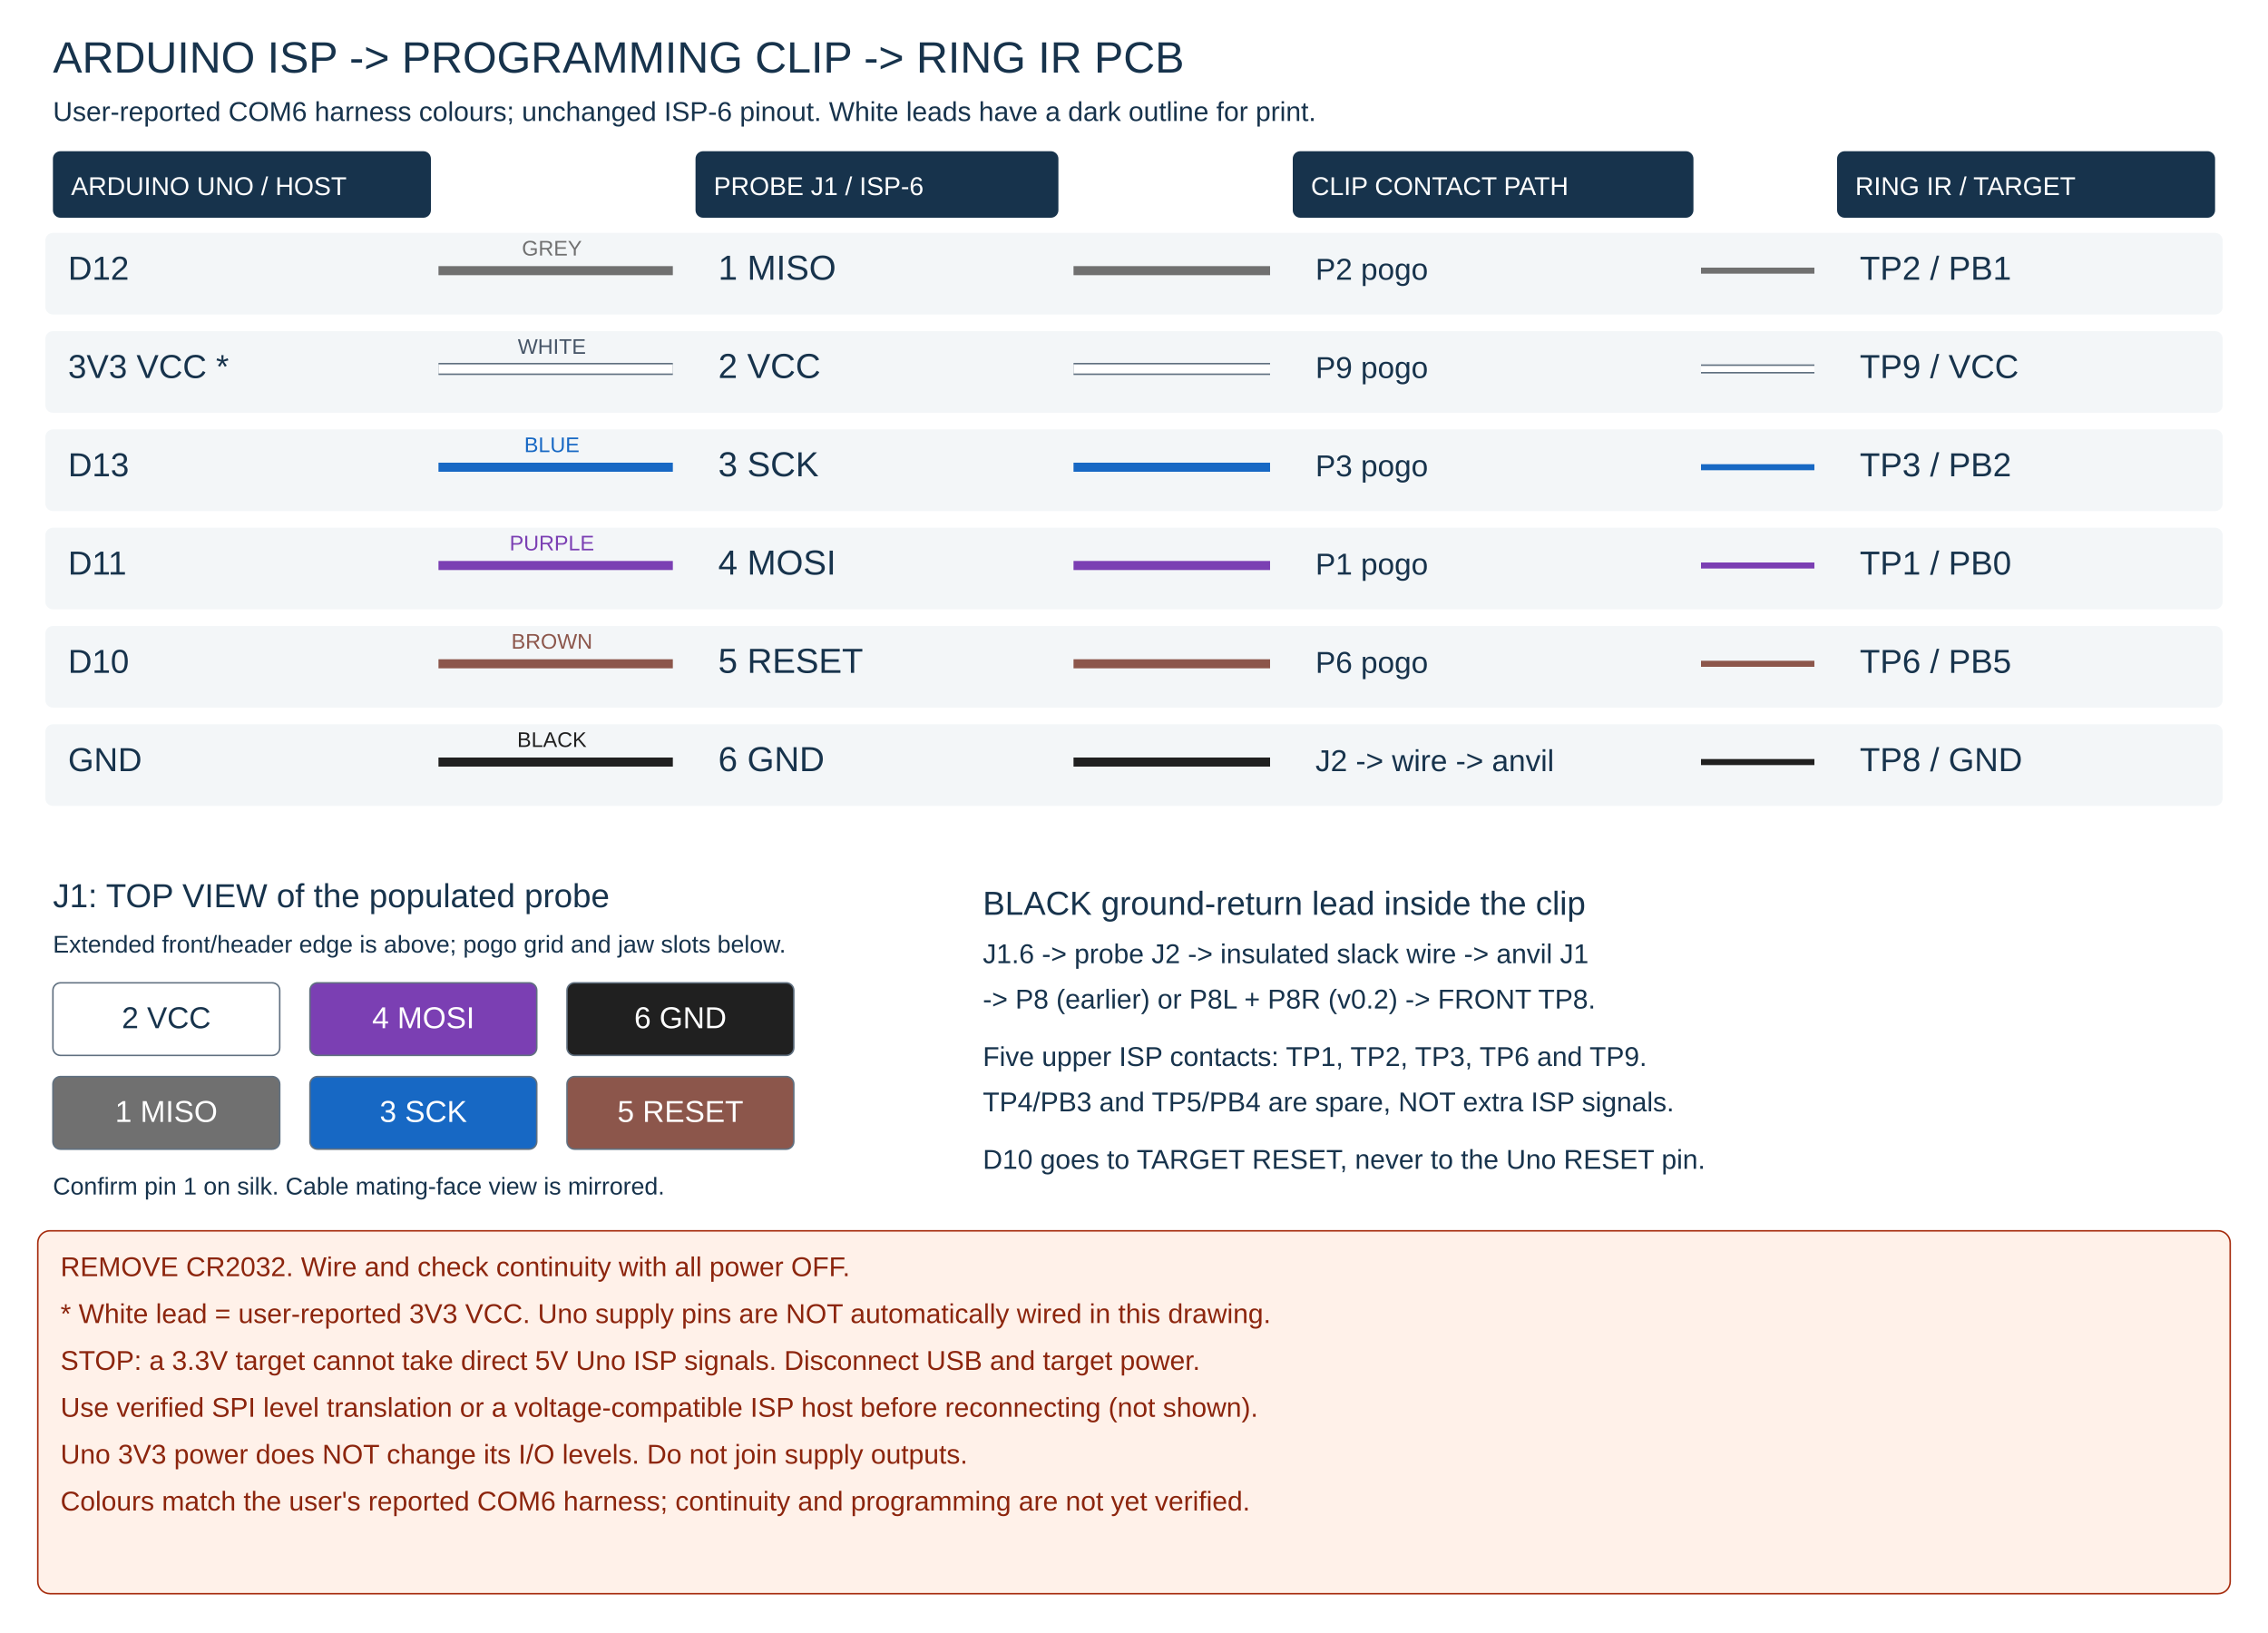
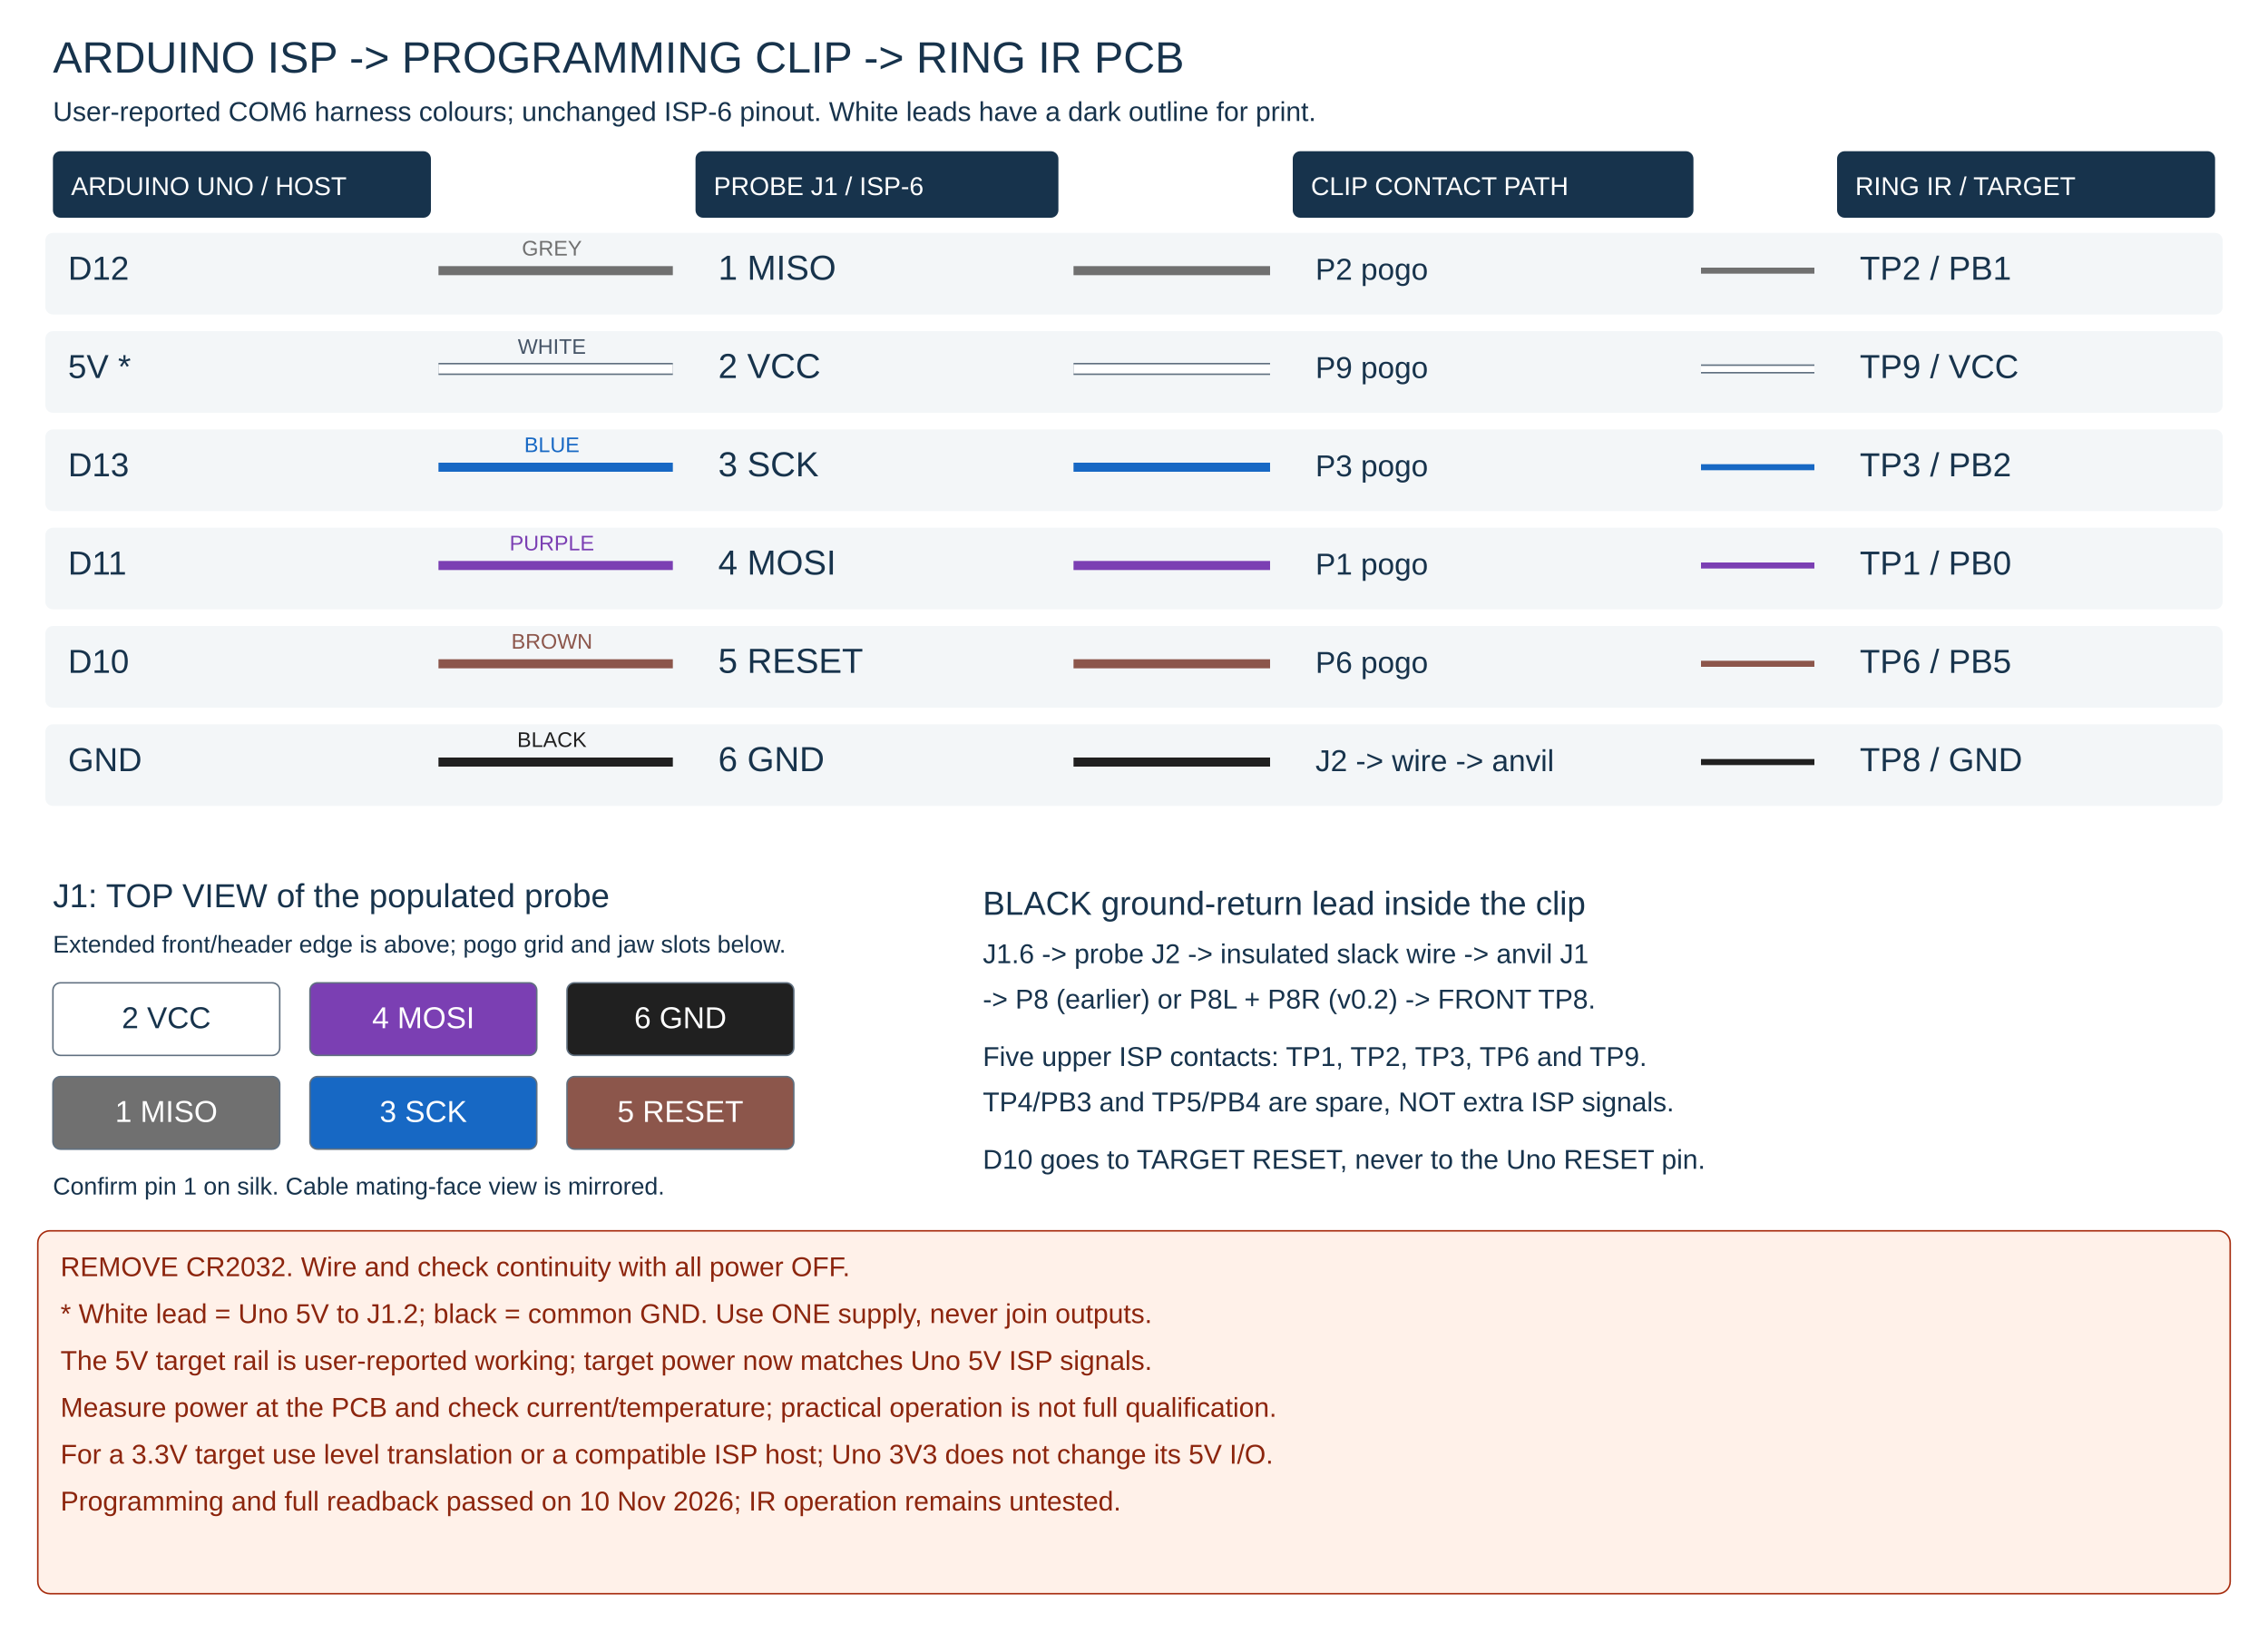
<svg xmlns="http://www.w3.org/2000/svg" width="1500" height="1080" viewBox="0 0 1500 1080">
  <rect width="1500" height="1080" fill="#fff" />
  <text x="35" y="48" font-family="Droid Sans,Arial,sans-serif" font-size="29" fill="#17334c" text-anchor="start">ARDUINO ISP -&gt; PROGRAMMING CLIP -&gt; RING IR PCB</text>
  <text x="35" y="80" font-family="Droid Sans,Arial,sans-serif" font-size="18" fill="#17334c" text-anchor="start">User-reported COM6 harness colours; unchanged ISP-6 pinout. White leads have a dark outline for print.</text>
  <rect x="35" y="100" width="250" height="44" rx="5" fill="#17334c" />
  <text x="47" y="129" font-family="Droid Sans,Arial,sans-serif" font-size="17" fill="#fff" text-anchor="start">ARDUINO UNO / HOST</text>
  <rect x="460" y="100" width="240" height="44" rx="5" fill="#17334c" />
  <text x="472" y="129" font-family="Droid Sans,Arial,sans-serif" font-size="17" fill="#fff" text-anchor="start">PROBE J1 / ISP-6</text>
  <rect x="855" y="100" width="265" height="44" rx="5" fill="#17334c" />
  <text x="867" y="129" font-family="Droid Sans,Arial,sans-serif" font-size="17" fill="#fff" text-anchor="start">CLIP CONTACT PATH</text>
  <rect x="1215" y="100" width="250" height="44" rx="5" fill="#17334c" />
  <text x="1227" y="129" font-family="Droid Sans,Arial,sans-serif" font-size="17" fill="#fff" text-anchor="start">RING IR / TARGET</text>
  <rect x="30" y="154" width="1440" height="54" rx="5" fill="#f3f6f8" />
  <text x="45" y="185" font-family="Droid Sans,Arial,sans-serif" font-size="22" fill="#17334c" text-anchor="start">D12</text>
  <polyline points="290,179 445,179" fill="none" stroke="#707070" stroke-width="6" />
  <text x="365" y="169" font-family="Droid Sans,Arial,sans-serif" font-size="14" fill="#707070" text-anchor="middle">GREY</text>
  <text x="475" y="185" font-family="Droid Sans,Arial,sans-serif" font-size="23" fill="#17334c" text-anchor="start">1  MISO</text>
  <polyline points="710,179 840,179" fill="none" stroke="#707070" stroke-width="6" />
  <text x="870" y="185" font-family="Droid Sans,Arial,sans-serif" font-size="20" fill="#17334c" text-anchor="start">P2 pogo</text>
  <polyline points="1125,179 1200,179" fill="none" stroke="#707070" stroke-width="4" />
  <text x="1230" y="185" font-family="Droid Sans,Arial,sans-serif" font-size="22" fill="#17334c" text-anchor="start">TP2 / PB1</text>
  <rect x="30" y="219" width="1440" height="54" rx="5" fill="#f3f6f8" />
-   <text x="45" y="250" font-family="Droid Sans,Arial,sans-serif" font-size="22" fill="#17334c" text-anchor="start">3V3 VCC *</text>
+   <text x="45" y="250" font-family="Droid Sans,Arial,sans-serif" font-size="22" fill="#17334c" text-anchor="start">5V *</text>
  <polyline points="290,244 445,244" fill="none" stroke="#607080" stroke-width="8" />
  <polyline points="290,244 445,244" fill="none" stroke="#ffffff" stroke-width="6" />
  <text x="365" y="234" font-family="Droid Sans,Arial,sans-serif" font-size="14" fill="#455466" text-anchor="middle">WHITE</text>
  <text x="475" y="250" font-family="Droid Sans,Arial,sans-serif" font-size="23" fill="#17334c" text-anchor="start">2  VCC</text>
  <polyline points="710,244 840,244" fill="none" stroke="#607080" stroke-width="8" />
  <polyline points="710,244 840,244" fill="none" stroke="#ffffff" stroke-width="6" />
  <text x="870" y="250" font-family="Droid Sans,Arial,sans-serif" font-size="20" fill="#17334c" text-anchor="start">P9 pogo</text>
  <polyline points="1125,244 1200,244" fill="none" stroke="#607080" stroke-width="6" />
  <polyline points="1125,244 1200,244" fill="none" stroke="#ffffff" stroke-width="4" />
  <text x="1230" y="250" font-family="Droid Sans,Arial,sans-serif" font-size="22" fill="#17334c" text-anchor="start">TP9 / VCC</text>
  <rect x="30" y="284" width="1440" height="54" rx="5" fill="#f3f6f8" />
  <text x="45" y="315" font-family="Droid Sans,Arial,sans-serif" font-size="22" fill="#17334c" text-anchor="start">D13</text>
  <polyline points="290,309 445,309" fill="none" stroke="#1768c4" stroke-width="6" />
  <text x="365" y="299" font-family="Droid Sans,Arial,sans-serif" font-size="14" fill="#1768c4" text-anchor="middle">BLUE</text>
  <text x="475" y="315" font-family="Droid Sans,Arial,sans-serif" font-size="23" fill="#17334c" text-anchor="start">3  SCK</text>
  <polyline points="710,309 840,309" fill="none" stroke="#1768c4" stroke-width="6" />
  <text x="870" y="315" font-family="Droid Sans,Arial,sans-serif" font-size="20" fill="#17334c" text-anchor="start">P3 pogo</text>
  <polyline points="1125,309 1200,309" fill="none" stroke="#1768c4" stroke-width="4" />
  <text x="1230" y="315" font-family="Droid Sans,Arial,sans-serif" font-size="22" fill="#17334c" text-anchor="start">TP3 / PB2</text>
  <rect x="30" y="349" width="1440" height="54" rx="5" fill="#f3f6f8" />
  <text x="45" y="380" font-family="Droid Sans,Arial,sans-serif" font-size="22" fill="#17334c" text-anchor="start">D11</text>
  <polyline points="290,374 445,374" fill="none" stroke="#7b3fb3" stroke-width="6" />
  <text x="365" y="364" font-family="Droid Sans,Arial,sans-serif" font-size="14" fill="#7b3fb3" text-anchor="middle">PURPLE</text>
  <text x="475" y="380" font-family="Droid Sans,Arial,sans-serif" font-size="23" fill="#17334c" text-anchor="start">4  MOSI</text>
  <polyline points="710,374 840,374" fill="none" stroke="#7b3fb3" stroke-width="6" />
  <text x="870" y="380" font-family="Droid Sans,Arial,sans-serif" font-size="20" fill="#17334c" text-anchor="start">P1 pogo</text>
  <polyline points="1125,374 1200,374" fill="none" stroke="#7b3fb3" stroke-width="4" />
  <text x="1230" y="380" font-family="Droid Sans,Arial,sans-serif" font-size="22" fill="#17334c" text-anchor="start">TP1 / PB0</text>
  <rect x="30" y="414" width="1440" height="54" rx="5" fill="#f3f6f8" />
  <text x="45" y="445" font-family="Droid Sans,Arial,sans-serif" font-size="22" fill="#17334c" text-anchor="start">D10</text>
  <polyline points="290,439 445,439" fill="none" stroke="#8c564b" stroke-width="6" />
  <text x="365" y="429" font-family="Droid Sans,Arial,sans-serif" font-size="14" fill="#8c564b" text-anchor="middle">BROWN</text>
  <text x="475" y="445" font-family="Droid Sans,Arial,sans-serif" font-size="23" fill="#17334c" text-anchor="start">5  RESET</text>
  <polyline points="710,439 840,439" fill="none" stroke="#8c564b" stroke-width="6" />
  <text x="870" y="445" font-family="Droid Sans,Arial,sans-serif" font-size="20" fill="#17334c" text-anchor="start">P6 pogo</text>
  <polyline points="1125,439 1200,439" fill="none" stroke="#8c564b" stroke-width="4" />
  <text x="1230" y="445" font-family="Droid Sans,Arial,sans-serif" font-size="22" fill="#17334c" text-anchor="start">TP6 / PB5</text>
  <rect x="30" y="479" width="1440" height="54" rx="5" fill="#f3f6f8" />
  <text x="45" y="510" font-family="Droid Sans,Arial,sans-serif" font-size="22" fill="#17334c" text-anchor="start">GND</text>
  <polyline points="290,504 445,504" fill="none" stroke="#202020" stroke-width="6" />
  <text x="365" y="494" font-family="Droid Sans,Arial,sans-serif" font-size="14" fill="#202020" text-anchor="middle">BLACK</text>
  <text x="475" y="510" font-family="Droid Sans,Arial,sans-serif" font-size="23" fill="#17334c" text-anchor="start">6  GND</text>
  <polyline points="710,504 840,504" fill="none" stroke="#202020" stroke-width="6" />
  <text x="870" y="510" font-family="Droid Sans,Arial,sans-serif" font-size="20" fill="#17334c" text-anchor="start">J2 -&gt; wire -&gt; anvil</text>
  <polyline points="1125,504 1200,504" fill="none" stroke="#202020" stroke-width="4" />
  <text x="1230" y="510" font-family="Droid Sans,Arial,sans-serif" font-size="22" fill="#17334c" text-anchor="start">TP8 / GND</text>
  <text x="35" y="600" font-family="Droid Sans,Arial,sans-serif" font-size="22" fill="#17334c" text-anchor="start">J1: TOP VIEW of the populated probe</text>
  <text x="35" y="630" font-family="Droid Sans,Arial,sans-serif" font-size="16" fill="#17334c" text-anchor="start">Extended front/header edge is above; pogo grid and jaw slots below.</text>
  <rect x="35" y="712" width="150" height="48" rx="5" fill="#707070" stroke="#607080" />
  <text x="110" y="742" font-family="Droid Sans,Arial,sans-serif" font-size="20" fill="#fff" text-anchor="middle">1 MISO</text>
  <rect x="35" y="650" width="150" height="48" rx="5" fill="#ffffff" stroke="#607080" />
  <text x="110" y="680" font-family="Droid Sans,Arial,sans-serif" font-size="20" fill="#17334c" text-anchor="middle">2 VCC</text>
  <rect x="205" y="712" width="150" height="48" rx="5" fill="#1768c4" stroke="#607080" />
  <text x="280" y="742" font-family="Droid Sans,Arial,sans-serif" font-size="20" fill="#fff" text-anchor="middle">3 SCK</text>
  <rect x="205" y="650" width="150" height="48" rx="5" fill="#7b3fb3" stroke="#607080" />
  <text x="280" y="680" font-family="Droid Sans,Arial,sans-serif" font-size="20" fill="#fff" text-anchor="middle">4 MOSI</text>
  <rect x="375" y="712" width="150" height="48" rx="5" fill="#8c564b" stroke="#607080" />
  <text x="450" y="742" font-family="Droid Sans,Arial,sans-serif" font-size="20" fill="#fff" text-anchor="middle">5 RESET</text>
  <rect x="375" y="650" width="150" height="48" rx="5" fill="#202020" stroke="#607080" />
  <text x="450" y="680" font-family="Droid Sans,Arial,sans-serif" font-size="20" fill="#fff" text-anchor="middle">6 GND</text>
  <text x="35" y="790" font-family="Droid Sans,Arial,sans-serif" font-size="16" fill="#17334c" text-anchor="start">Confirm pin 1 on silk. Cable mating-face view is mirrored.</text>
  <text x="650" y="605" font-family="Droid Sans,Arial,sans-serif" font-size="22" fill="#17334c" text-anchor="start">BLACK ground-return lead inside the clip</text>
  <text x="650" y="637" font-family="Droid Sans,Arial,sans-serif" font-size="18" fill="#17334c" text-anchor="start">J1.6 -&gt; probe J2 -&gt; insulated slack wire -&gt; anvil J1</text>
  <text x="650" y="667" font-family="Droid Sans,Arial,sans-serif" font-size="18" fill="#17334c" text-anchor="start">-&gt; P8 (earlier) or P8L + P8R (v0.2) -&gt; FRONT TP8.</text>
  <text x="650" y="705" font-family="Droid Sans,Arial,sans-serif" font-size="18" fill="#17334c" text-anchor="start">Five upper ISP contacts: TP1, TP2, TP3, TP6 and TP9.</text>
  <text x="650" y="735" font-family="Droid Sans,Arial,sans-serif" font-size="18" fill="#17334c" text-anchor="start">TP4/PB3 and TP5/PB4 are spare, NOT extra ISP signals.</text>
  <text x="650" y="773" font-family="Droid Sans,Arial,sans-serif" font-size="18" fill="#17334c" text-anchor="start">D10 goes to TARGET RESET, never to the Uno RESET pin.</text>
  <rect x="25" y="814" width="1450" height="240" rx="8" fill="#fff1e9" stroke="#a62b0d" />
  <text x="40" y="844" font-family="Droid Sans,Arial,sans-serif" font-size="18" fill="#8c250d" text-anchor="start">REMOVE CR2032. Wire and check continuity with all power OFF.</text>
-   <text x="40" y="875" font-family="Droid Sans,Arial,sans-serif" font-size="18" fill="#8c250d" text-anchor="start">* White lead = user-reported 3V3 VCC. Uno supply pins are NOT automatically wired in this drawing.</text>
-   <text x="40" y="906" font-family="Droid Sans,Arial,sans-serif" font-size="18" fill="#8c250d" text-anchor="start">STOP: a 3.3V target cannot take direct 5V Uno ISP signals. Disconnect USB and target power.</text>
-   <text x="40" y="937" font-family="Droid Sans,Arial,sans-serif" font-size="18" fill="#8c250d" text-anchor="start">Use verified SPI level translation or a voltage-compatible ISP host before reconnecting (not shown).</text>
-   <text x="40" y="968" font-family="Droid Sans,Arial,sans-serif" font-size="18" fill="#8c250d" text-anchor="start">Uno 3V3 power does NOT change its I/O levels. Do not join supply outputs.</text>
-   <text x="40" y="999" font-family="Droid Sans,Arial,sans-serif" font-size="18" fill="#8c250d" text-anchor="start">Colours match the user's reported COM6 harness; continuity and programming are not yet verified.</text>
+   <text x="40" y="875" font-family="Droid Sans,Arial,sans-serif" font-size="18" fill="#8c250d" text-anchor="start">* White lead = Uno 5V to J1.2; black = common GND. Use ONE supply, never join outputs.</text>
+   <text x="40" y="906" font-family="Droid Sans,Arial,sans-serif" font-size="18" fill="#8c250d" text-anchor="start">The 5V target rail is user-reported working; target power now matches Uno 5V ISP signals.</text>
+   <text x="40" y="937" font-family="Droid Sans,Arial,sans-serif" font-size="18" fill="#8c250d" text-anchor="start">Measure power at the PCB and check current/temperature; practical operation is not full qualification.</text>
+   <text x="40" y="968" font-family="Droid Sans,Arial,sans-serif" font-size="18" fill="#8c250d" text-anchor="start">For a 3.3V target use level translation or a compatible ISP host; Uno 3V3 does not change its 5V I/O.</text>
+   <text x="40" y="999" font-family="Droid Sans,Arial,sans-serif" font-size="18" fill="#8c250d" text-anchor="start">Programming and full readback passed on 10 Nov 2026; IR operation remains untested.</text>
</svg>
